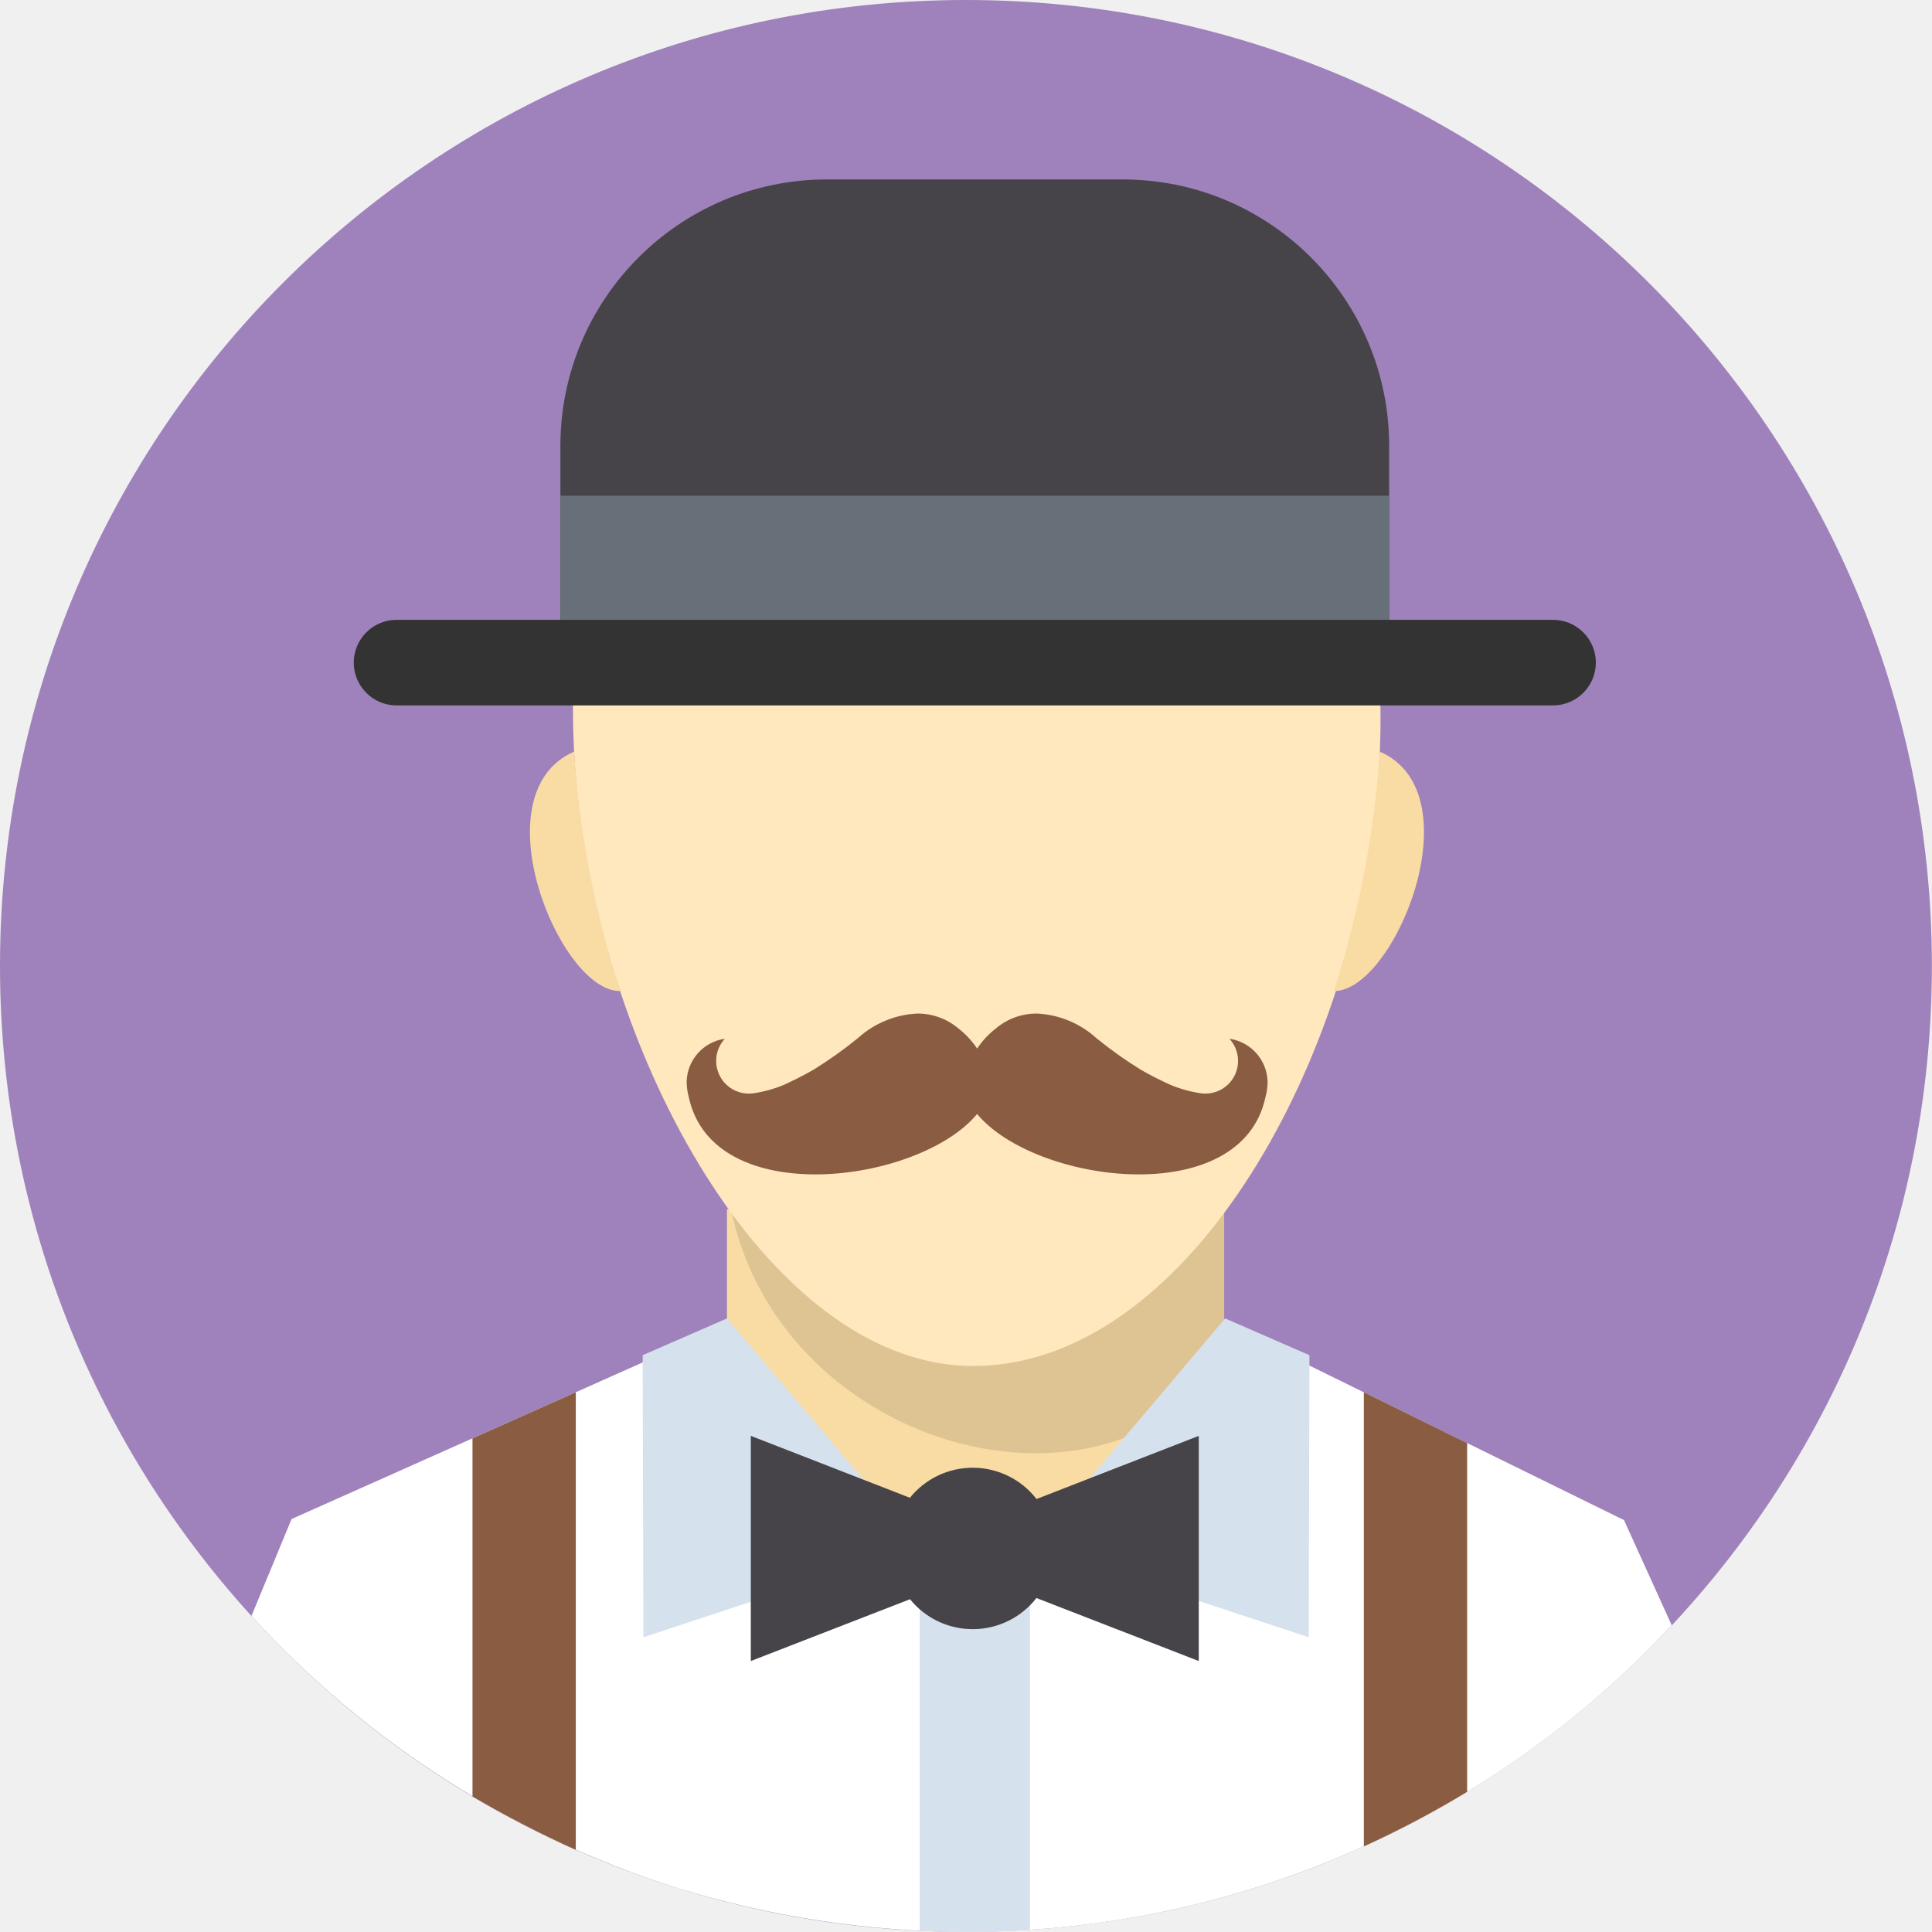
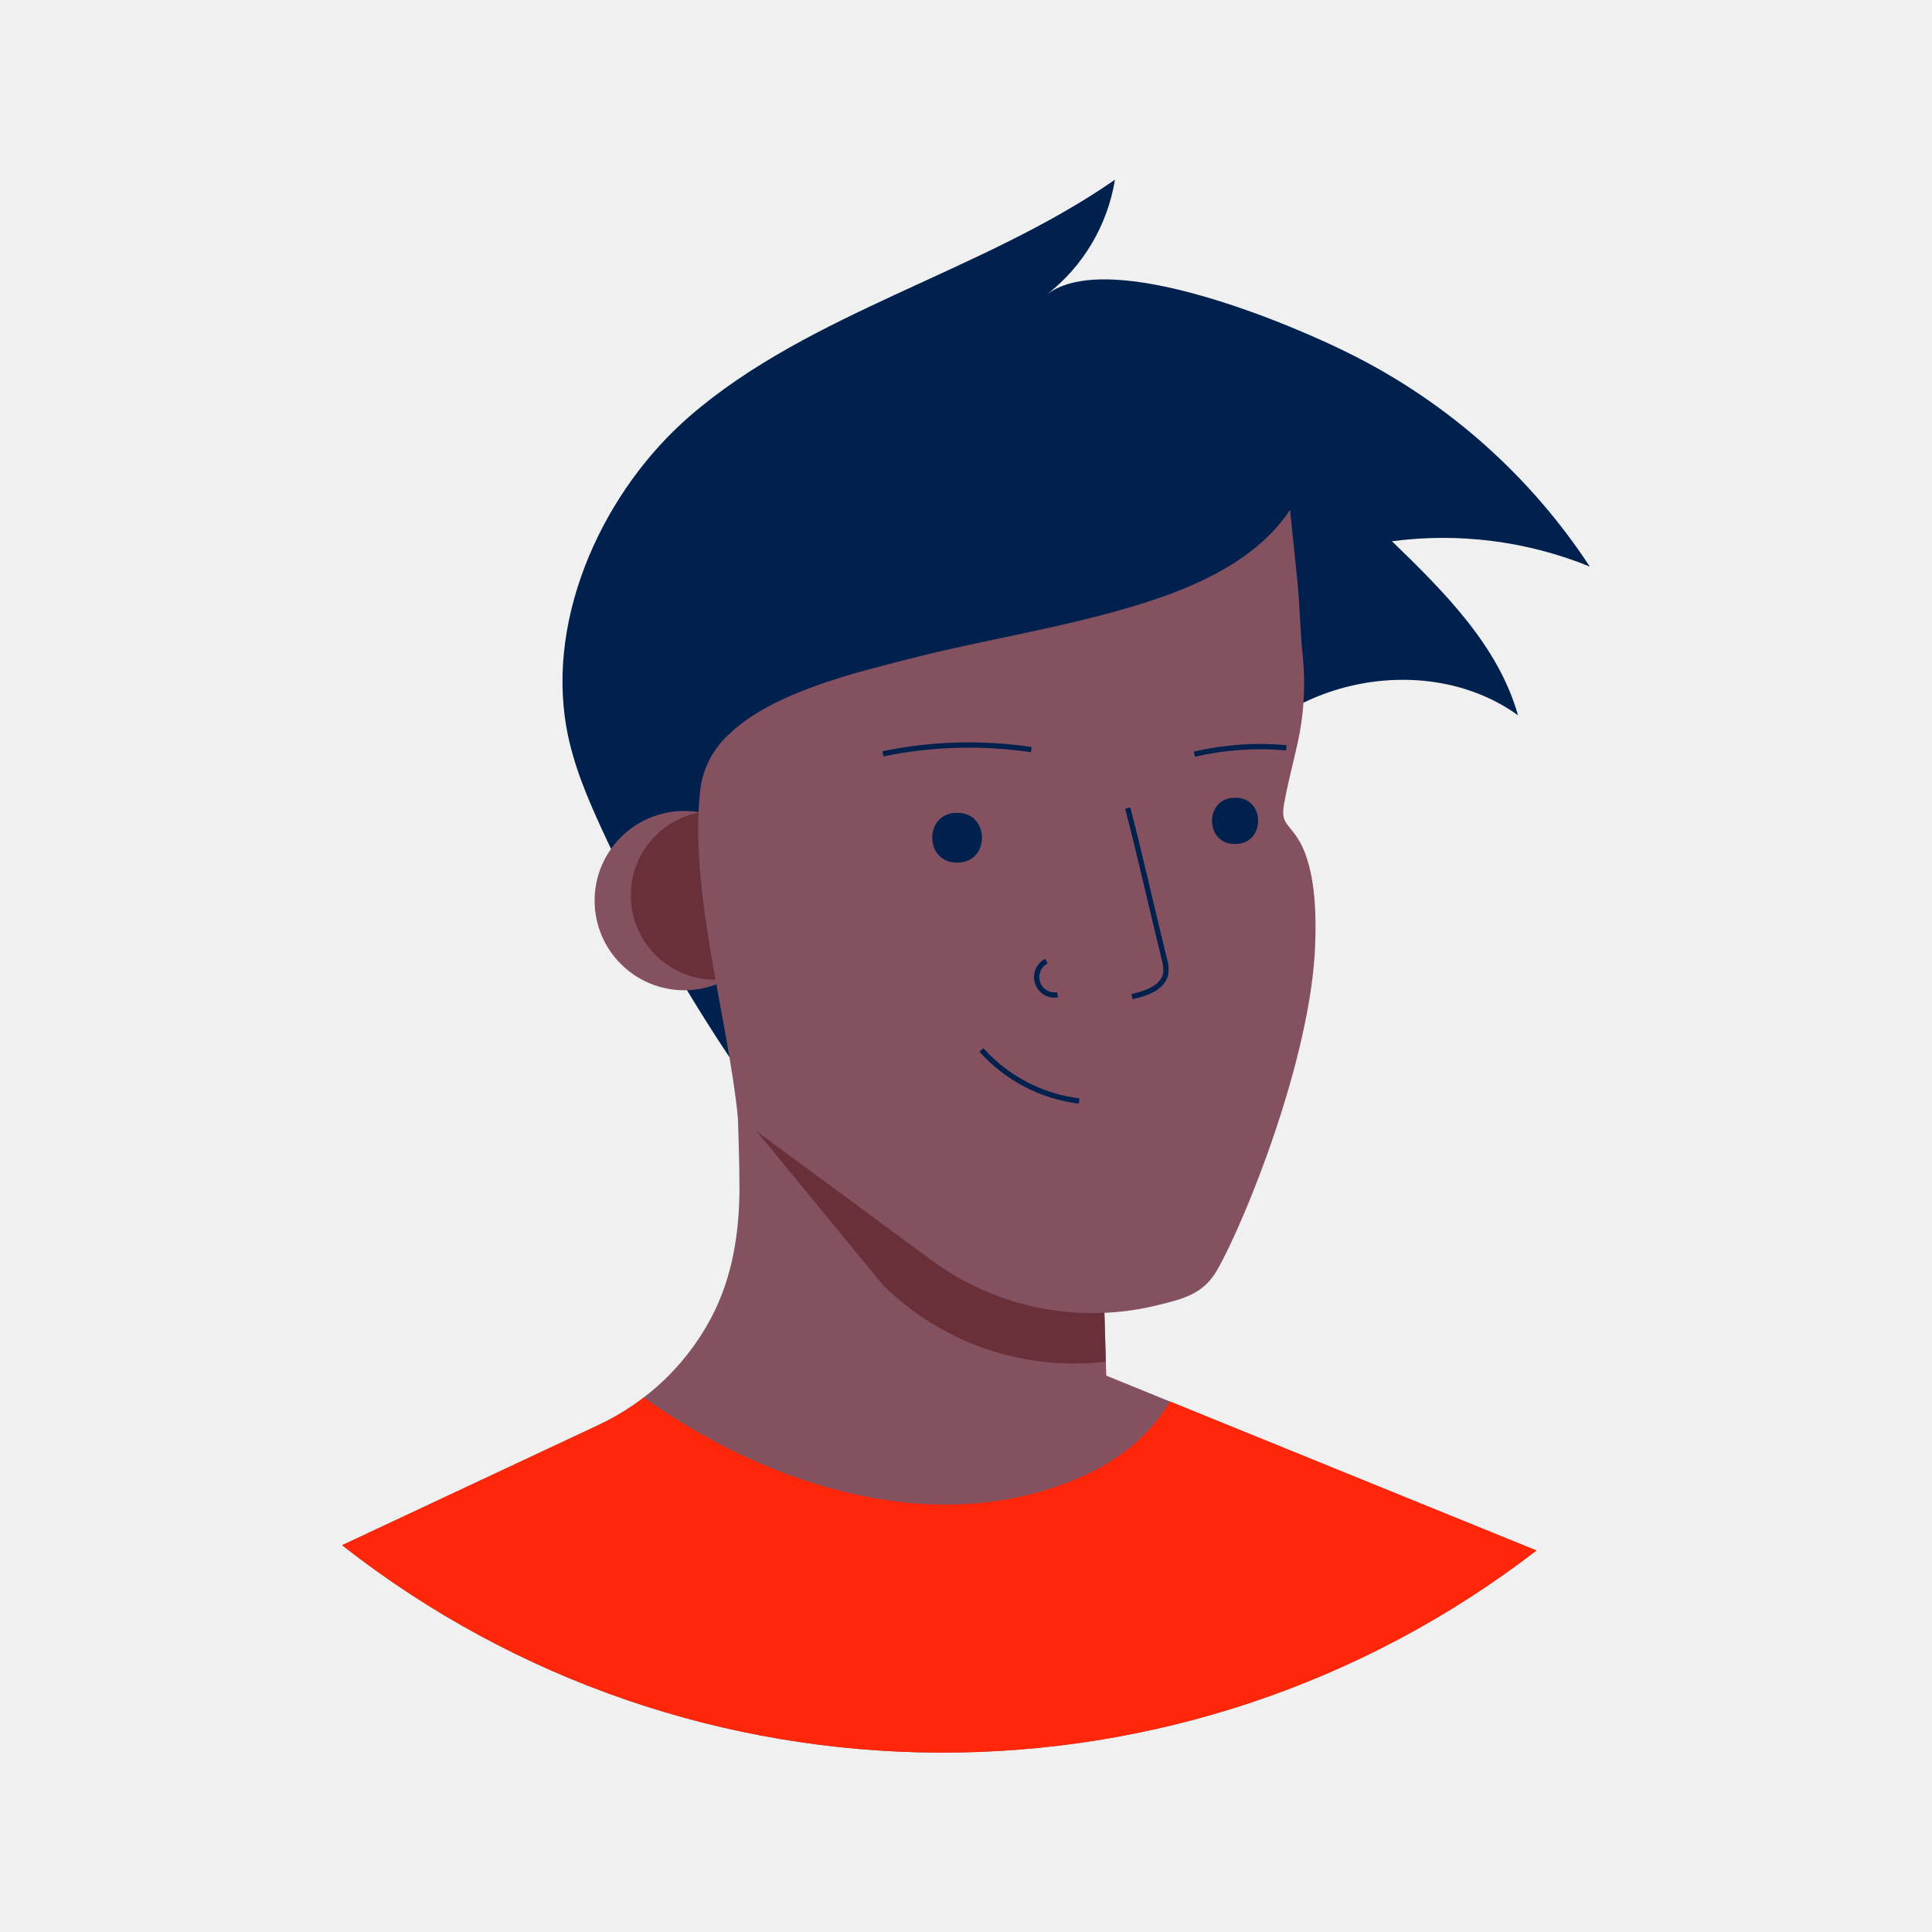
- <svg xmlns="http://www.w3.org/2000/svg" width="800px" height="800px" viewBox="0 0 61.804 61.804">
-   <g data-name="Layer 2" id="Layer_2">
-     <g data-name="—ÎÓÈ 1" id="_ÎÓÈ_1">
-       <circle cx="30.9" cy="30.9" fill="#9f82bb" r="30.9" />
-       <path d="M23.255 38.68l15.907.121v12.918l-15.907-.121V38.68z" fill="#f9dca4" fill-rule="evenodd" />
-       <path d="M53.478 51.993A30.814 30.814 0 0 1 30.9 61.8a31.547 31.547 0 0 1-9.23-1.402 31.124 31.124 0 0 1-13.626-8.704l1.283-3.1 13.925-6.212c0 4.535 1.519 7.06 7.648 7.153 7.57.113 8.261-2.515 8.261-7.19l12.79 6.282z" fill="#ffffff" fill-rule="evenodd" />
-       <path d="M39.166 38.778v3.58c0 .297-.004.802-.029 1.273-4.155 5.56-14.31 2.547-15.771-5.053z" fill-rule="evenodd" opacity="0.11" />
-       <path d="M31.129 8.432c21.281 0 12.988 35.266 0 35.266-12.266 0-21.281-35.266 0-35.266z" fill="#ffe8be" fill-rule="evenodd" />
-       <path d="M18.365 24.045c-3.07 1.34-.46 7.687 1.472 7.658a31.978 31.978 0 0 1-1.472-7.658z" fill="#f9dca4" fill-rule="evenodd" />
-       <path d="M44.14 24.045c3.07 1.339.46 7.687-1.471 7.658a31.997 31.997 0 0 0 1.471-7.658z" fill="#f9dca4" fill-rule="evenodd" />
-       <path d="M22.035 35.1a1.879 1.879 0 0 1-.069-.504v-.005a1.422 1.422 0 0 1 1.22-1.361 1.046 1.046 0 0 0 .907 1.745 4.055 4.055 0 0 0 .981-.27c.293-.134.607-.289.943-.481a13.439 13.439 0 0 0 1.426-1.014 3.04 3.04 0 0 1 1.91-.787 2.015 2.015 0 0 1 1.293.466 2.785 2.785 0 0 1 .612.654 2.77 2.77 0 0 1 .612-.654 2.015 2.015 0 0 1 1.292-.466 3.039 3.039 0 0 1 1.911.787 13.42 13.42 0 0 0 1.426 1.014c.336.192.65.347.943.48a4.054 4.054 0 0 0 .981.271 1.046 1.046 0 0 0 .906-1.745 1.422 1.422 0 0 1 1.22 1.36h.002l-.001.006a1.879 1.879 0 0 1-.069.504c-.78 3.631-7.373 2.769-9.223.536-1.85 2.233-8.444 3.095-9.223-.536z" fill="#8a5c42" fill-rule="evenodd" />
-       <path d="M26.431 5.74h9.504a8.529 8.529 0 0 1 8.504 8.504v6.59H17.927v-6.59a8.529 8.529 0 0 1 8.504-8.504z" fill="#464449" fill-rule="evenodd" />
-       <path d="M12.684 19.828h36.998a1.372 1.372 0 0 1 1.369 1.368 1.372 1.372 0 0 1-1.369 1.37H12.684a1.372 1.372 0 0 1-1.368-1.37 1.372 1.372 0 0 1 1.368-1.368z" fill="#333" fill-rule="evenodd" />
-       <path d="M17.927 15.858H44.44v3.97H17.927z" fill="#677079" />
-       <path d="M29.42 48.273v13.49a29.098 29.098 0 0 0 3.528-.03v-13.46z" fill="#d5e1ed" fill-rule="evenodd" />
-       <path d="M23.255 42.176l6.164 7.281-8.837 2.918-.023-9.023 2.696-1.176z" fill="#d5e1ed" fill-rule="evenodd" />
-       <path d="M39.192 42.176l-6.164 7.281 8.838 2.918.022-9.023-2.696-1.176z" fill="#d5e1ed" fill-rule="evenodd" />
-       <path d="M24.018 45.933l5.09 1.98a2.581 2.581 0 0 1 4.05.04l5.19-2.02v7.203l-5.193-2.016a2.581 2.581 0 0 1-4.044.039l-5.093 1.977z" fill="#464449" fill-rule="evenodd" />
-       <path d="M15.115 46.012l3.304-1.474v14.638a34.906 34.906 0 0 1-3.304-1.706z" fill="#8a5c42" fill-rule="evenodd" />
-       <path d="M46.933 46.163l-3.304-1.625v14.527a31.278 31.278 0 0 0 3.304-1.745z" fill="#8a5c42" fill-rule="evenodd" />
-     </g>
-   </g>
+ <svg xmlns="http://www.w3.org/2000/svg" width="800px" height="800px" viewBox="0 0 366.34 366.34" id="Layer_1" data-name="Layer 1">
+   <defs>
+     <style>.cls-1{fill:#00214e;}.cls-2{fill:#845161;}.cls-3{fill:#69303a;}.cls-4{fill:none;stroke:#00214e;stroke-miterlimit:10;}.cls-5{fill:#ff2609;}</style>
+   </defs>
+   <path class="cls-1" d="M118.72,166.8c-1.57-3.12-3.09-6.28-4.55-9.45-2.86-6.2-5.54-12.55-6.74-19.27-3.89-21.68,7.32-45.32,23.41-59.22,22.9-19.77,55.34-27.24,80.57-44.78a34.59,34.59,0,0,1-12.9,21.76c11.81-9.1,47,5.89,58,11.51a116.3,116.3,0,0,1,44.94,40.08,73.87,73.87,0,0,0-37.51-4.8c9.88,9.57,20.16,19.78,23.9,33C270.11,122.85,241.8,129,231,148.05c-6.93,12.2-6.83,27.06-11,40.47-4.4,14.2-16.27,23.22-30.23,27-10.52,2.88-31.22,4.18-40.75-2-2.89-1.87-5-4.73-6.94-7.55A318.87,318.87,0,0,1,118.72,166.8Z" />
+   <circle class="cls-2" cx="129.75" cy="170.77" r="17" />
+   <circle class="cls-3" cx="135.61" cy="169.77" r="16" />
+   <path class="cls-2" d="M291.34,294a184.56,184.56,0,0,1-226.48-1l48.66-22.81a46.83,46.83,0,0,0,6.65-3.82c.64-.44,1.28-.9,1.89-1.38a46.35,46.35,0,0,0,12.78-15.09c4-7.55,5.32-15.89,5.38-24.39,0-2.81-.06-5.63-.14-8.45s-.2-5.81-.23-8.72q-.06-4.75-.1-9.51l2,1,5.2,2.69,2.41.41,27.88,4.74,31.12,5.3.94,32,.39,13.29.07,2.25v.33l12.1,4.92Z" />
+   <path class="cls-3" d="M209.67,258.19l-1.54.16a51.49,51.49,0,0,1-40.67-14.65l-27.38-33.34c-.09-2.9-.2.83-.23-2.08q-.06-4.75-.1-9.51l2,1,5.2,2.69,2.41.41,27.88,4.74,31.12,5.3.94,32Z" />
+   <path class="cls-2" d="M138.41,139.06a17.1,17.1,0,0,0-5.64,10.69c-2.09,19.53,5.14,42.58,7.15,62.14l36.42,26.86a51.48,51.48,0,0,0,42.29,8.94c5.87-1.39,9.59-2.29,12.24-7,5.12-9,17.69-39.79,18.51-61.51.23-6.17.08-15.57-3.72-20.82-1.85-2.55-2.8-2.61-2.13-6.21.69-3.76,1.68-7.48,2.51-11.21a52,52,0,0,0,1-16.45c-.55-5-.53-9.44-1.06-14.53-.26-2.47-1.36-13.28-1.36-13.28-6.35,9.56-17.81,14.58-28.41,17.88-14.42,4.48-29.43,6.67-44.05,10.43C162.47,127.52,146.8,131.12,138.41,139.06Z" />
+   <path class="cls-1" d="M181.62,154.13c6.1.05,6.1,9.38,0,9.43h-.27c-6.11-.05-6.11-9.38,0-9.43h.27Z" />
+   <path class="cls-1" d="M234.31,151.28c5.67,0,5.67,8.7,0,8.75h-.25c-5.66-.05-5.66-8.71,0-8.75h.25Z" />
+   <path class="cls-4" d="M186.09,199.08a29.76,29.76,0,0,0,18.54,9.69" />
+   <path class="cls-4" d="M167.42,142.94a80.34,80.34,0,0,1,28.13-.8" />
+   <path class="cls-4" d="M226.47,143a55.64,55.64,0,0,1,17.45-1.21" />
+   <path class="cls-5" d="M291.34,294a184.56,184.56,0,0,1-226.48-1l48.66-22.81a46.83,46.83,0,0,0,6.65-3.82c.64-.44,1.28-.9,1.89-1.38,23.55,16.76,55.69,27.33,83.49,14.82,6.62-3,12.7-7.84,16.3-14.06Z" />
+   <path class="cls-4" d="M198.42,182.25a3.4,3.4,0,0,0,2.11,6.38" />
+   <path class="cls-4" d="M213.83,153.21c2.49,9.55,4.56,19,6.93,28.57a7,7,0,0,1,.3,2.72c-.43,2.75-3.7,3.88-6.42,4.47" />
</svg>
